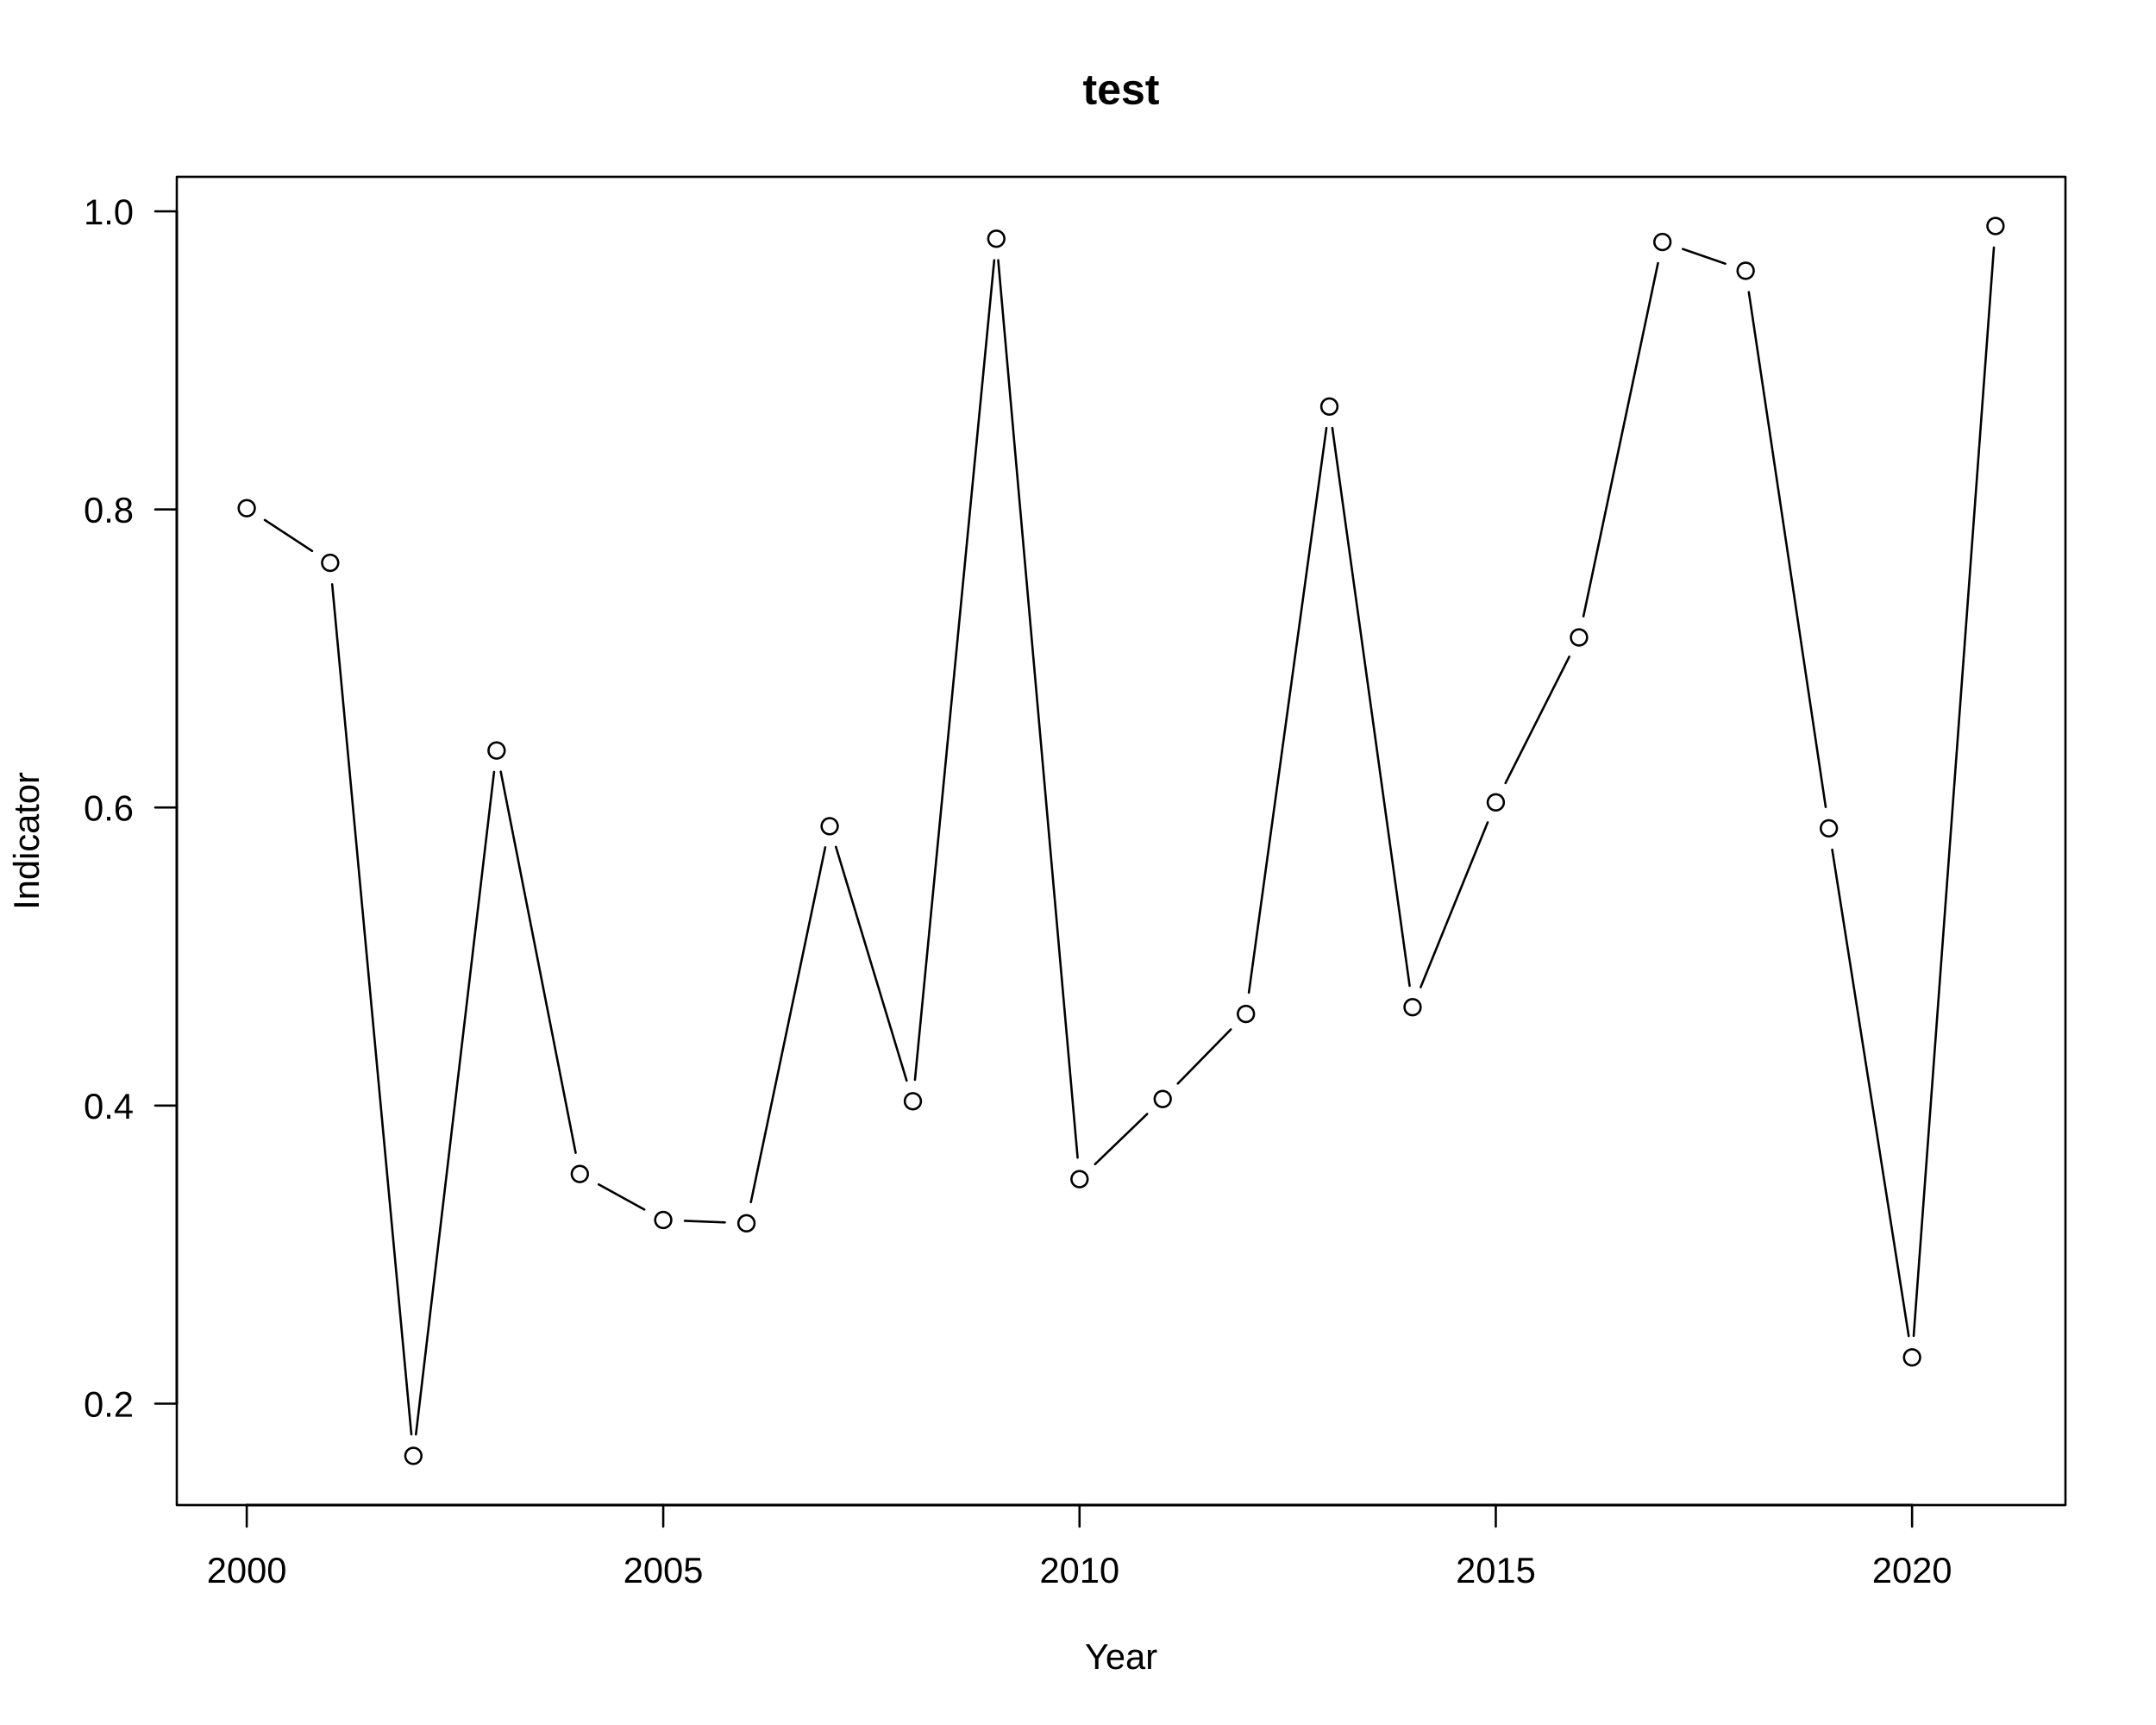
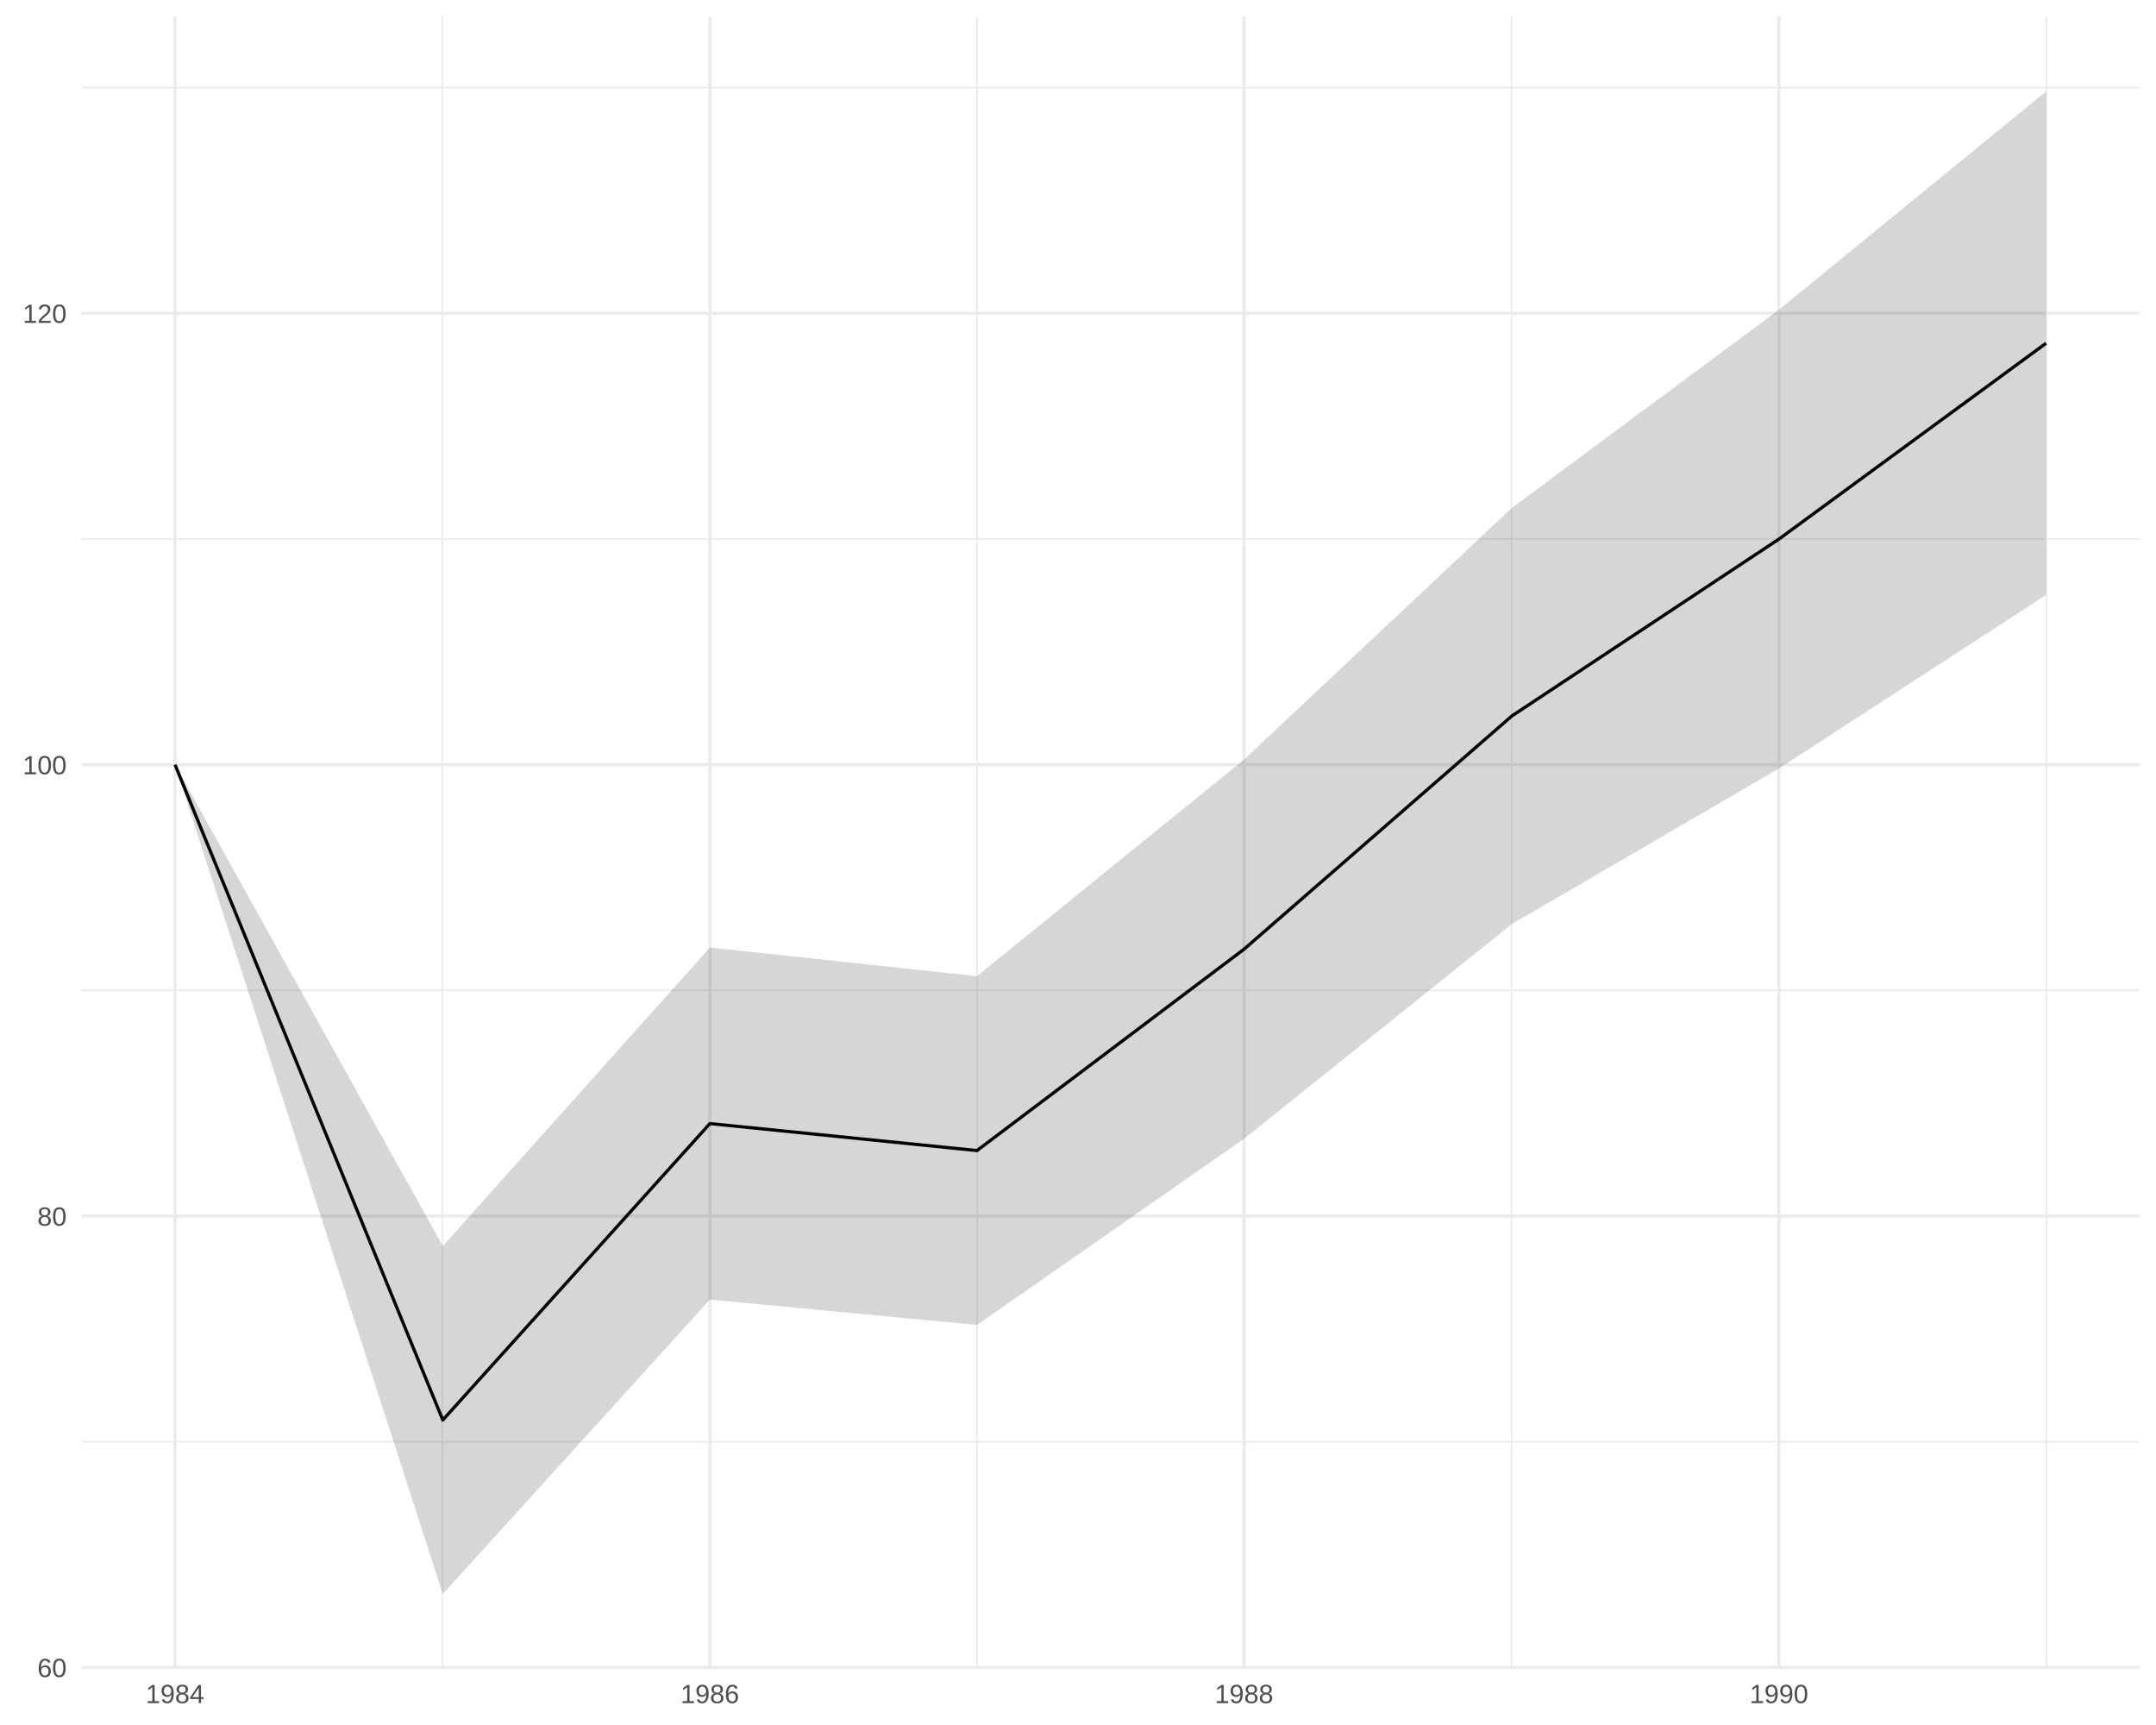
<svg xmlns="http://www.w3.org/2000/svg" class="svglite" width="720.00pt" height="576.00pt" viewBox="0 0 720.00 576.00">
  <defs>
    <style type="text/css">
    .svglite line, .svglite polyline, .svglite polygon, .svglite path, .svglite rect, .svglite circle {
      fill: none;
      stroke: #000000;
      stroke-linecap: round;
      stroke-linejoin: round;
      stroke-miterlimit: 10.00;
    }
  </style>
  </defs>
  <rect width="100%" height="100%" style="stroke: none; fill: #FFFFFF;" />
  <defs>
    <clipPath id="cpMC4wMHw3MjAuMDB8MC4wMHw1NzYuMDA=">
      <rect x="0.00" y="0.00" width="720.00" height="576.00" />
    </clipPath>
  </defs>
  <g clip-path="url(#cpMC4wMHw3MjAuMDB8MC4wMHw1NzYuMDA=)">
</g>
  <defs>
-     <clipPath id="cpNTkuMDR8Njg5Ljc2fDU5LjA0fDUwMi41Ng==">
-       <rect x="59.04" y="59.04" width="630.72" height="443.52" />
+     <clipPath id="cpMjcuMTl8NzE0LjUyfDUuNDh8NTU3LjM1">
+       <rect x="27.19" y="5.48" width="687.33" height="551.87" />
    </clipPath>
  </defs>
-   <g clip-path="url(#cpNTkuMDR8Njg5Ljc2fDU5LjA0fDUwMi41Ng==)">
-     <line x1="88.42" y1="173.63" x2="104.24" y2="183.98" style="stroke-width: 0.75;" />
-     <line x1="110.93" y1="195.10" x2="137.38" y2="478.96" style="stroke-width: 0.75;" />
-     <line x1="138.90" y1="478.98" x2="165.00" y2="257.75" style="stroke-width: 0.75;" />
-     <line x1="167.23" y1="257.67" x2="192.24" y2="384.95" style="stroke-width: 0.75;" />
-     <line x1="199.93" y1="395.49" x2="215.19" y2="403.89" style="stroke-width: 0.75;" />
-     <line x1="228.69" y1="407.65" x2="242.08" y2="408.18" style="stroke-width: 0.75;" />
-     <line x1="250.76" y1="401.42" x2="275.59" y2="282.93" style="stroke-width: 0.75;" />
-     <line x1="279.15" y1="282.77" x2="302.77" y2="360.83" style="stroke-width: 0.75;" />
-     <line x1="305.55" y1="360.56" x2="332.03" y2="86.87" style="stroke-width: 0.75;" />
-     <line x1="333.35" y1="86.88" x2="359.87" y2="386.56" style="stroke-width: 0.75;" />
-     <line x1="365.69" y1="388.74" x2="383.11" y2="371.96" style="stroke-width: 0.75;" />
-     <line x1="393.33" y1="361.82" x2="411.05" y2="343.72" style="stroke-width: 0.75;" />
-     <line x1="417.06" y1="331.44" x2="442.97" y2="142.89" style="stroke-width: 0.75;" />
-     <line x1="444.93" y1="142.89" x2="470.75" y2="329.18" style="stroke-width: 0.75;" />
-     <line x1="474.44" y1="329.64" x2="496.81" y2="274.59" style="stroke-width: 0.75;" />
-     <line x1="502.76" y1="261.49" x2="524.07" y2="219.27" style="stroke-width: 0.75;" />
-     <line x1="528.80" y1="205.80" x2="553.69" y2="87.85" style="stroke-width: 0.75;" />
-     <line x1="561.98" y1="83.15" x2="576.16" y2="88.05" style="stroke-width: 0.75;" />
-     <line x1="584.02" y1="97.53" x2="609.69" y2="269.47" style="stroke-width: 0.75;" />
-     <line x1="611.87" y1="283.71" x2="637.42" y2="446.13" style="stroke-width: 0.75;" />
-     <line x1="639.07" y1="446.07" x2="665.87" y2="82.65" style="stroke-width: 0.75;" />
-     <circle cx="82.40" cy="169.69" r="2.70" style="stroke-width: 0.75;" />
-     <circle cx="110.26" cy="187.93" r="2.70" style="stroke-width: 0.75;" />
-     <circle cx="138.05" cy="486.13" r="2.70" style="stroke-width: 0.75;" />
-     <circle cx="165.84" cy="250.60" r="2.70" style="stroke-width: 0.75;" />
-     <circle cx="193.63" cy="392.01" r="2.70" style="stroke-width: 0.75;" />
-     <circle cx="221.49" cy="407.37" r="2.70" style="stroke-width: 0.75;" />
-     <circle cx="249.28" cy="408.47" r="2.70" style="stroke-width: 0.75;" />
-     <circle cx="277.07" cy="275.88" r="2.70" style="stroke-width: 0.75;" />
-     <circle cx="304.85" cy="367.72" r="2.70" style="stroke-width: 0.75;" />
-     <circle cx="332.72" cy="79.71" r="2.70" style="stroke-width: 0.75;" />
-     <circle cx="360.51" cy="393.73" r="2.70" style="stroke-width: 0.75;" />
-     <circle cx="388.29" cy="366.97" r="2.70" style="stroke-width: 0.75;" />
-     <circle cx="416.08" cy="338.57" r="2.70" style="stroke-width: 0.75;" />
-     <circle cx="443.95" cy="135.75" r="2.70" style="stroke-width: 0.75;" />
-     <circle cx="471.73" cy="336.31" r="2.70" style="stroke-width: 0.75;" />
-     <circle cx="499.52" cy="267.92" r="2.70" style="stroke-width: 0.75;" />
-     <circle cx="527.31" cy="212.84" r="2.70" style="stroke-width: 0.75;" />
-     <circle cx="555.17" cy="80.80" r="2.70" style="stroke-width: 0.75;" />
-     <circle cx="582.96" cy="90.41" r="2.70" style="stroke-width: 0.75;" />
-     <circle cx="610.75" cy="276.59" r="2.70" style="stroke-width: 0.75;" />
-     <circle cx="638.54" cy="453.25" r="2.70" style="stroke-width: 0.75;" />
-     <circle cx="666.40" cy="75.47" r="2.70" style="stroke-width: 0.75;" />
+   <g clip-path="url(#cpMjcuMTl8NzE0LjUyfDUuNDh8NTU3LjM1)">
+     <polyline points="27.19,481.42 714.52,481.42 " style="stroke-width: 0.53; stroke: #EBEBEB; stroke-linecap: butt;" />
+     <polyline points="27.19,330.69 714.52,330.69 " style="stroke-width: 0.53; stroke: #EBEBEB; stroke-linecap: butt;" />
+     <polyline points="27.19,179.97 714.52,179.97 " style="stroke-width: 0.53; stroke: #EBEBEB; stroke-linecap: butt;" />
+     <polyline points="27.19,29.24 714.52,29.24 " style="stroke-width: 0.53; stroke: #EBEBEB; stroke-linecap: butt;" />
+     <polyline points="147.75,557.35 147.75,5.48 " style="stroke-width: 0.53; stroke: #EBEBEB; stroke-linecap: butt;" />
+     <polyline points="326.26,557.35 326.26,5.48 " style="stroke-width: 0.53; stroke: #EBEBEB; stroke-linecap: butt;" />
+     <polyline points="504.77,557.35 504.77,5.48 " style="stroke-width: 0.53; stroke: #EBEBEB; stroke-linecap: butt;" />
+     <polyline points="683.40,557.35 683.40,5.48 " style="stroke-width: 0.53; stroke: #EBEBEB; stroke-linecap: butt;" />
+     <polyline points="27.19,556.79 714.52,556.79 " style="stroke-width: 1.07; stroke: #EBEBEB; stroke-linecap: butt;" />
+     <polyline points="27.19,406.06 714.52,406.06 " style="stroke-width: 1.07; stroke: #EBEBEB; stroke-linecap: butt;" />
+     <polyline points="27.19,255.33 714.52,255.33 " style="stroke-width: 1.07; stroke: #EBEBEB; stroke-linecap: butt;" />
+     <polyline points="27.19,104.60 714.52,104.60 " style="stroke-width: 1.07; stroke: #EBEBEB; stroke-linecap: butt;" />
+     <polyline points="58.44,557.35 58.44,5.48 " style="stroke-width: 1.07; stroke: #EBEBEB; stroke-linecap: butt;" />
+     <polyline points="237.07,557.35 237.07,5.48 " style="stroke-width: 1.07; stroke: #EBEBEB; stroke-linecap: butt;" />
+     <polyline points="415.45,557.35 415.45,5.48 " style="stroke-width: 1.07; stroke: #EBEBEB; stroke-linecap: butt;" />
+     <polyline points="594.09,557.35 594.09,5.48 " style="stroke-width: 1.07; stroke: #EBEBEB; stroke-linecap: butt;" />
+     <polygon points="58.44,255.33 147.87,416.08 237.07,316.40 326.26,325.96 415.45,253.64 504.89,169.61 594.09,103.42 683.28,30.56 683.28,198.65 594.09,256.59 504.89,308.54 415.45,380.26 326.26,442.42 237.07,433.95 147.87,532.26 58.44,255.33 " style="stroke-width: 0.00; stroke: none; fill: #333333; fill-opacity: 0.20;" />
+     <polyline points="58.44,255.33 147.87,416.08 237.07,316.40 326.26,325.96 415.45,253.64 504.89,169.61 594.09,103.42 683.28,30.56 " style="stroke-width: 1.07; stroke: none;" />
+     <polyline points="683.28,198.65 594.09,256.59 504.89,308.54 415.45,380.26 326.26,442.42 237.07,433.95 147.87,532.26 58.44,255.33 " style="stroke-width: 1.07; stroke: none;" />
+     <polyline points="58.44,255.33 147.87,474.17 237.07,375.18 326.26,384.19 415.45,316.95 504.89,239.07 594.09,180.00 683.28,114.61 " style="stroke-width: 1.07; stroke-linecap: butt;" />
  </g>
  <g clip-path="url(#cpMC4wMHw3MjAuMDB8MC4wMHw1NzYuMDA=)">
-     <line x1="82.40" y1="502.56" x2="638.54" y2="502.56" style="stroke-width: 0.75;" />
-     <line x1="82.40" y1="502.56" x2="82.40" y2="509.76" style="stroke-width: 0.75;" />
-     <line x1="221.49" y1="502.56" x2="221.49" y2="509.76" style="stroke-width: 0.75;" />
-     <line x1="360.51" y1="502.56" x2="360.51" y2="509.76" style="stroke-width: 0.75;" />
-     <line x1="499.52" y1="502.56" x2="499.52" y2="509.76" style="stroke-width: 0.75;" />
-     <line x1="638.54" y1="502.56" x2="638.54" y2="509.76" style="stroke-width: 0.75;" />
-     <text x="82.40" y="528.48" text-anchor="middle" style="font-size: 12.00px; font-family: Arial;" textLength="30.56px" lengthAdjust="spacingAndGlyphs">2000</text>
-     <text x="221.49" y="528.48" text-anchor="middle" style="font-size: 12.00px; font-family: Arial;" textLength="30.56px" lengthAdjust="spacingAndGlyphs">2005</text>
-     <text x="360.51" y="528.48" text-anchor="middle" style="font-size: 12.00px; font-family: Arial;" textLength="30.56px" lengthAdjust="spacingAndGlyphs">2010</text>
-     <text x="499.52" y="528.48" text-anchor="middle" style="font-size: 12.00px; font-family: Arial;" textLength="30.56px" lengthAdjust="spacingAndGlyphs">2015</text>
-     <text x="638.54" y="528.48" text-anchor="middle" style="font-size: 12.00px; font-family: Arial;" textLength="30.56px" lengthAdjust="spacingAndGlyphs">2020</text>
-     <line x1="59.04" y1="468.71" x2="59.04" y2="70.57" style="stroke-width: 0.75;" />
-     <line x1="59.04" y1="468.71" x2="51.84" y2="468.71" style="stroke-width: 0.75;" />
-     <line x1="59.04" y1="369.17" x2="51.84" y2="369.17" style="stroke-width: 0.75;" />
-     <line x1="59.04" y1="269.64" x2="51.84" y2="269.64" style="stroke-width: 0.75;" />
-     <line x1="59.04" y1="170.10" x2="51.84" y2="170.10" style="stroke-width: 0.75;" />
-     <line x1="59.04" y1="70.57" x2="51.84" y2="70.57" style="stroke-width: 0.75;" />
-     <text x="44.64" y="473.08" text-anchor="end" style="font-size: 12.00px; font-family: Arial;" textLength="19.09px" lengthAdjust="spacingAndGlyphs">0.2</text>
-     <text x="44.64" y="373.55" text-anchor="end" style="font-size: 12.00px; font-family: Arial;" textLength="19.09px" lengthAdjust="spacingAndGlyphs">0.4</text>
-     <text x="44.64" y="274.01" text-anchor="end" style="font-size: 12.00px; font-family: Arial;" textLength="19.09px" lengthAdjust="spacingAndGlyphs">0.6</text>
-     <text x="44.64" y="174.48" text-anchor="end" style="font-size: 12.00px; font-family: Arial;" textLength="19.09px" lengthAdjust="spacingAndGlyphs">0.8</text>
-     <text x="44.64" y="74.94" text-anchor="end" style="font-size: 12.00px; font-family: Arial;" textLength="19.09px" lengthAdjust="spacingAndGlyphs">1.0</text>
-     <polyline points="59.04,502.56 689.76,502.56 689.76,59.04 59.04,59.04 59.04,502.56 " style="stroke-width: 0.75;" />
-     <text x="374.40" y="34.77" text-anchor="middle" style="font-size: 14.40px; font-weight: bold; font-family: Arial;" textLength="32.10px" lengthAdjust="spacingAndGlyphs">test</text>
-     <text x="374.40" y="557.28" text-anchor="middle" style="font-size: 12.00px; font-family: Arial;" textLength="25.42px" lengthAdjust="spacingAndGlyphs">Year</text>
-     <text transform="translate(12.96,280.80) rotate(-90)" text-anchor="middle" style="font-size: 12.00px; font-family: Arial;" textLength="53.05px" lengthAdjust="spacingAndGlyphs">Indicator</text>
+     <text x="22.26" y="559.99" text-anchor="end" style="font-size: 8.80px; fill: #4D4D4D; font-family: Liberation Sans;" textLength="11.19px" lengthAdjust="spacingAndGlyphs">60</text>
+     <text x="22.26" y="409.27" text-anchor="end" style="font-size: 8.80px; fill: #4D4D4D; font-family: Liberation Sans;" textLength="11.19px" lengthAdjust="spacingAndGlyphs">80</text>
+     <text x="22.26" y="258.54" text-anchor="end" style="font-size: 8.80px; fill: #4D4D4D; font-family: Liberation Sans;" textLength="16.78px" lengthAdjust="spacingAndGlyphs">100</text>
+     <text x="22.26" y="107.81" text-anchor="end" style="font-size: 8.80px; fill: #4D4D4D; font-family: Liberation Sans;" textLength="16.78px" lengthAdjust="spacingAndGlyphs">120</text>
+     <text x="58.44" y="568.69" text-anchor="middle" style="font-size: 8.80px; fill: #4D4D4D; font-family: Liberation Sans;" textLength="22.38px" lengthAdjust="spacingAndGlyphs">1984</text>
+     <text x="237.07" y="568.69" text-anchor="middle" style="font-size: 8.80px; fill: #4D4D4D; font-family: Liberation Sans;" textLength="22.38px" lengthAdjust="spacingAndGlyphs">1986</text>
+     <text x="415.45" y="568.69" text-anchor="middle" style="font-size: 8.80px; fill: #4D4D4D; font-family: Liberation Sans;" textLength="22.38px" lengthAdjust="spacingAndGlyphs">1988</text>
+     <text x="594.09" y="568.69" text-anchor="middle" style="font-size: 8.80px; fill: #4D4D4D; font-family: Liberation Sans;" textLength="22.38px" lengthAdjust="spacingAndGlyphs">1990</text>
  </g>
</svg>
